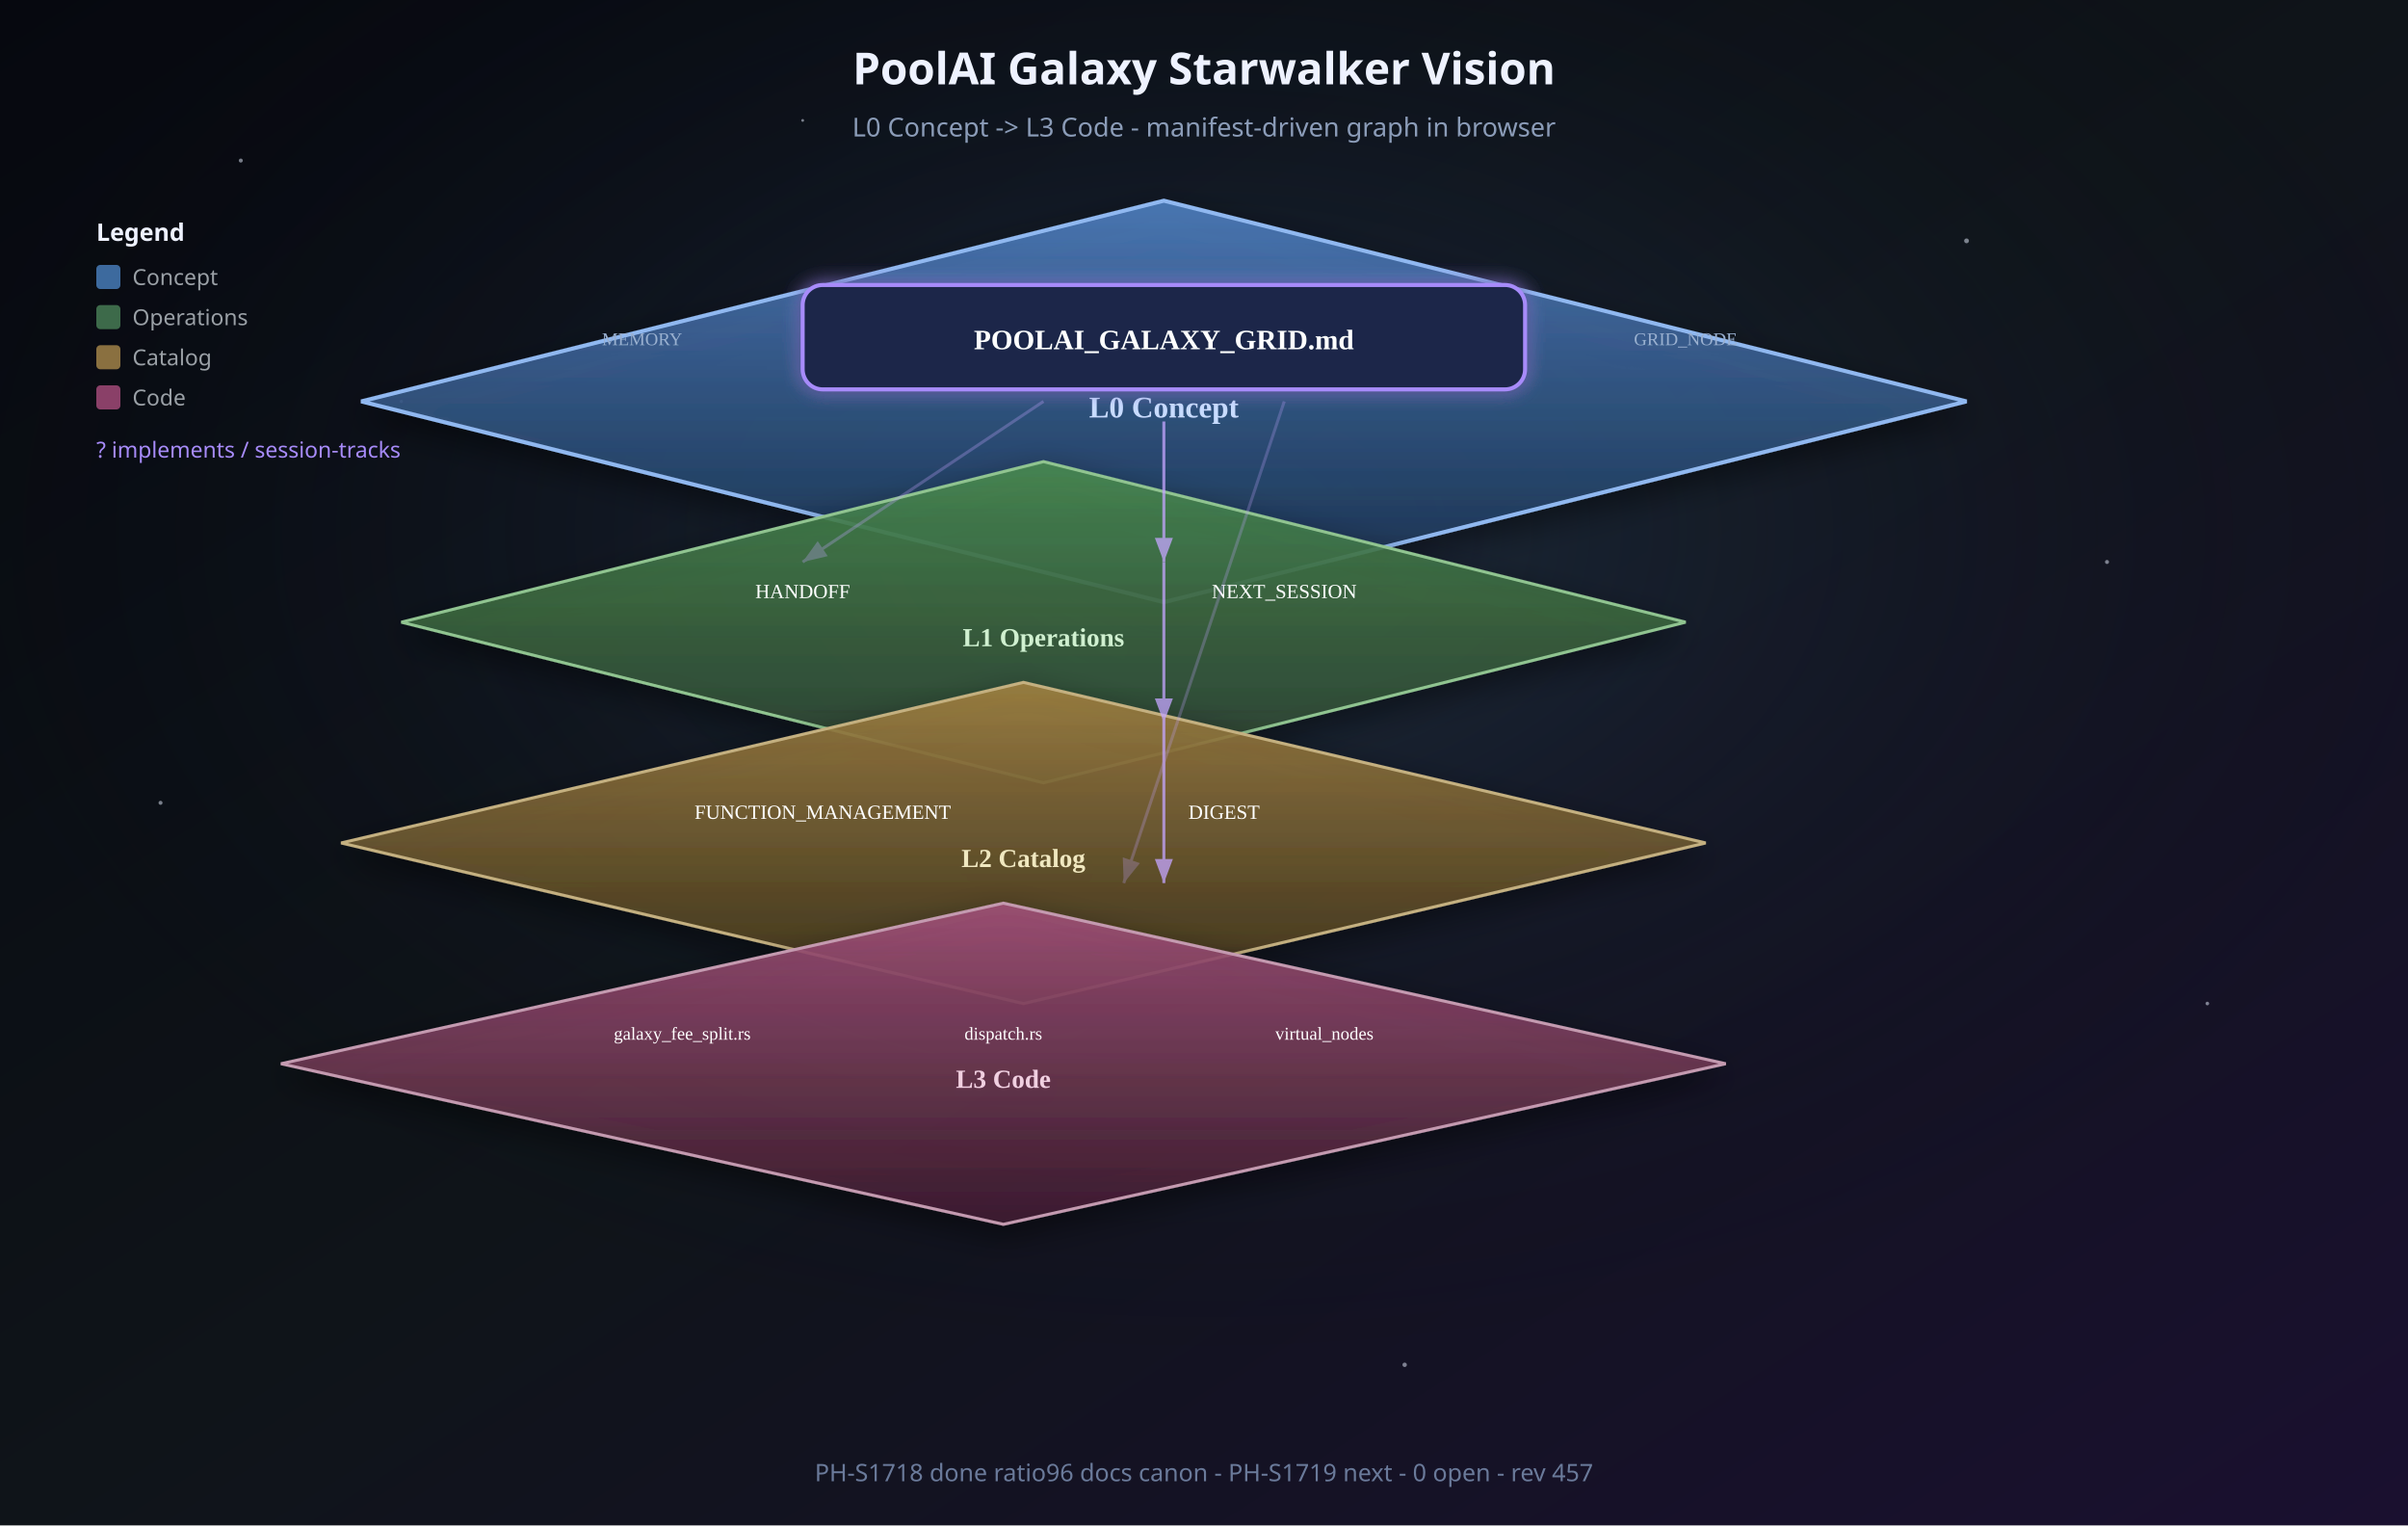
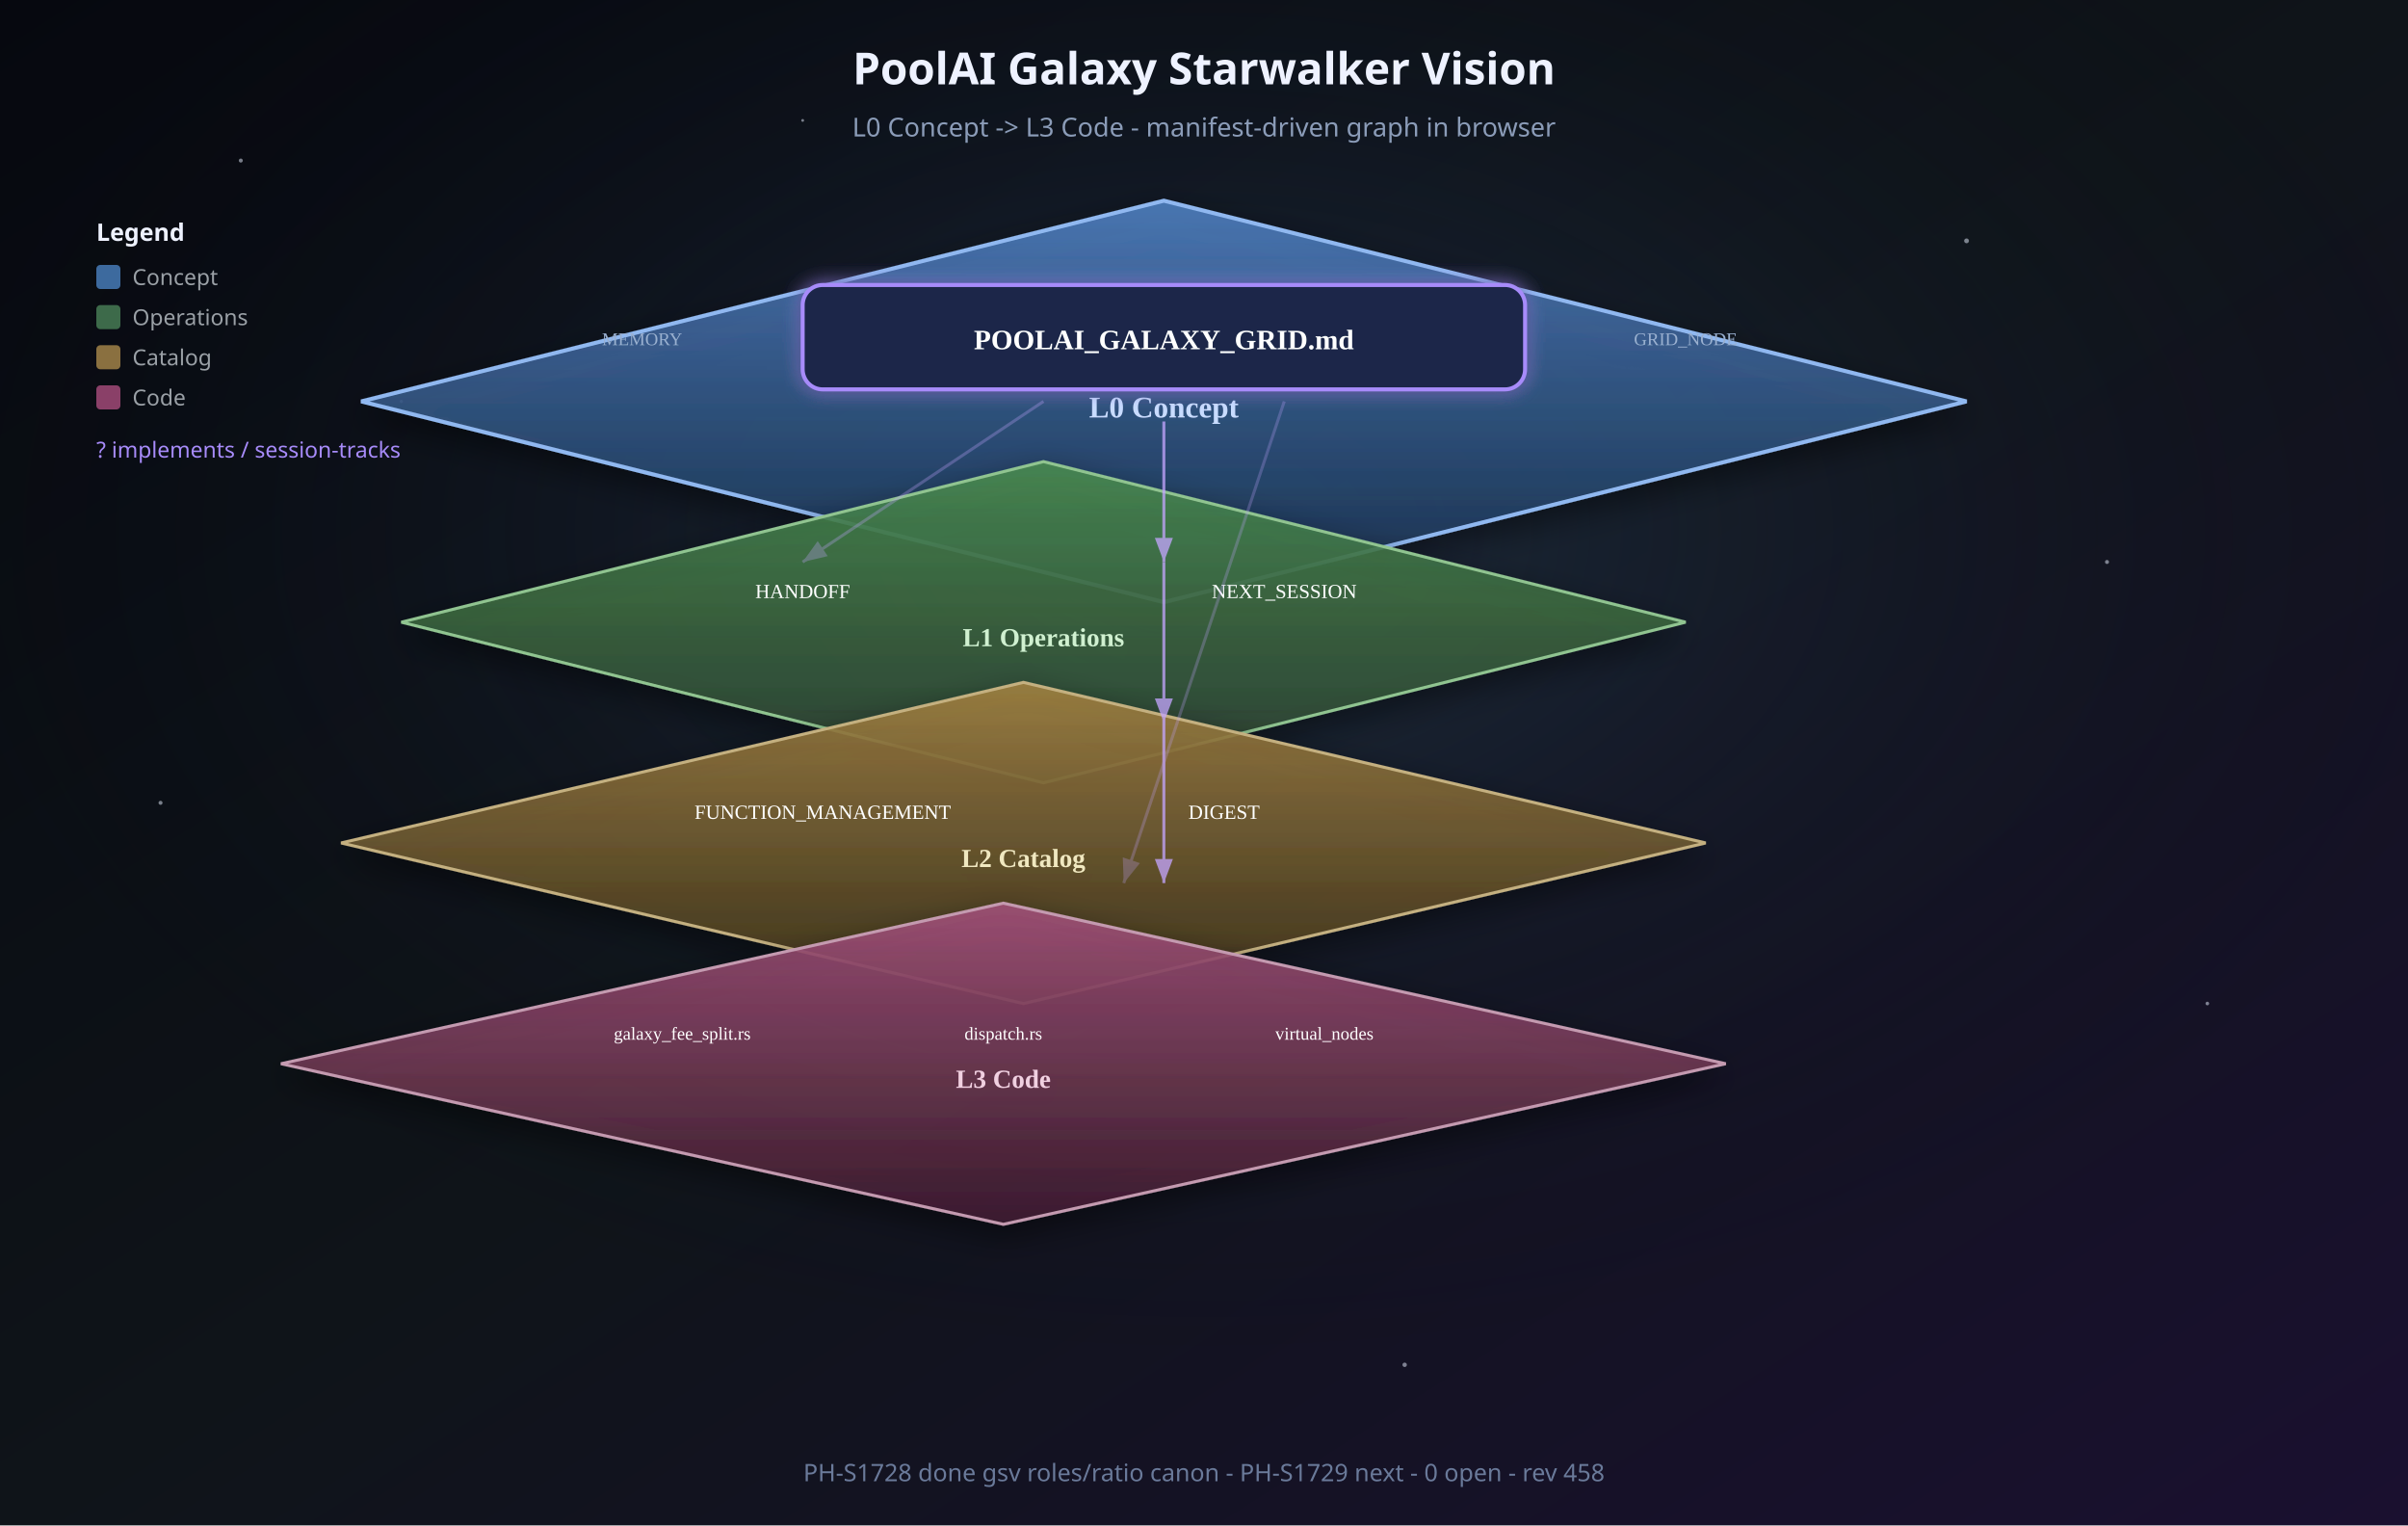
<svg xmlns="http://www.w3.org/2000/svg" viewBox="0 0 1200 760" role="img" aria-labelledby="title desc">
  <defs>
    <linearGradient id="bg" x1="0%" y1="0%" x2="100%" y2="100%">
      <stop offset="0%" stop-color="#06080f" />
      <stop offset="50%" stop-color="#0f1419" />
      <stop offset="100%" stop-color="#1a1030" />
    </linearGradient>
    <radialGradient id="nebula" cx="50%" cy="35%" r="55%">
      <stop offset="0%" stop-color="#3d5a8a" stop-opacity="0.35" />
      <stop offset="100%" stop-color="#06080f" stop-opacity="0" />
    </radialGradient>
    <linearGradient id="planeL0" x1="0%" y1="0%" x2="0%" y2="100%">
      <stop offset="0%" stop-color="#4a7ab8" stop-opacity="0.95" />
      <stop offset="100%" stop-color="#1e3350" stop-opacity="0.85" />
    </linearGradient>
    <linearGradient id="planeL1" x1="0%" y1="0%" x2="0%" y2="100%">
      <stop offset="0%" stop-color="#4a8a50" stop-opacity="0.9" />
      <stop offset="100%" stop-color="#2a4030" stop-opacity="0.85" />
    </linearGradient>
    <linearGradient id="planeL2" x1="0%" y1="0%" x2="0%" y2="100%">
      <stop offset="0%" stop-color="#a08040" stop-opacity="0.9" />
      <stop offset="100%" stop-color="#403520" stop-opacity="0.85" />
    </linearGradient>
    <linearGradient id="planeL3" x1="0%" y1="0%" x2="0%" y2="100%">
      <stop offset="0%" stop-color="#a05078" stop-opacity="0.9" />
      <stop offset="100%" stop-color="#402030" stop-opacity="0.85" />
    </linearGradient>
    <filter id="shadow" x="-30%" y="-30%" width="160%" height="160%">
      <feDropShadow dx="0" dy="6" stdDeviation="8" flood-color="#000" flood-opacity="0.5" />
    </filter>
    <filter id="glow" x="-50%" y="-50%" width="200%" height="200%">
      <feGaussianBlur stdDeviation="4" result="b" />
      <feMerge>
        <feMergeNode in="b" />
        <feMergeNode in="SourceGraphic" />
      </feMerge>
    </filter>
    <marker id="arrow" markerWidth="10" markerHeight="10" refX="8" refY="3" orient="auto">
      <path d="M0,0 L8,3 L0,6 Z" fill="#c4a5ff" />
    </marker>
  </defs>
  <rect width="1200" height="760" fill="url(#bg)" />
  <rect width="1200" height="760" fill="url(#nebula)" />
  <g fill="#e8f0ff" opacity="0.5">
    <circle cx="120" cy="80" r="1" />
    <circle cx="980" cy="120" r="1.2" />
    <circle cx="200" cy="200" r="0.8" />
    <circle cx="1050" cy="280" r="1" />
    <circle cx="80" cy="400" r="1" />
    <circle cx="1100" cy="500" r="0.9" />
    <circle cx="400" cy="60" r="0.7" />
    <circle cx="700" cy="680" r="1.1" />
  </g>
  <text x="600" y="42" text-anchor="middle" fill="#eef2ff" font-family="Segoe UI, system-ui, sans-serif" font-size="22" font-weight="600">PoolAI Galaxy Starwalker Vision</text>
  <text x="600" y="68" text-anchor="middle" fill="#8b9cb8" font-family="Segoe UI, system-ui, sans-serif" font-size="13">L0 Concept -&gt; L3 Code - manifest-driven graph in browser</text>
  <g transform="translate(180, 100)" filter="url(#shadow)">
    <path d="M0 100 L400 0 L800 100 L400 200 Z" fill="url(#planeL0)" stroke="#90b8f0" stroke-width="2" />
    <text x="400" y="108" text-anchor="middle" fill="#c8dcff" font-size="15" font-weight="700">L0 Concept</text>
    <g filter="url(#glow)">
      <rect x="220" y="42" width="360" height="52" rx="10" fill="#1a2848" stroke="#a78bfa" stroke-width="2" />
      <text x="400" y="74" text-anchor="middle" fill="#fff" font-size="14" font-weight="700">POOLAI_GALAXY_GRID.md</text>
    </g>
    <text x="140" y="72" text-anchor="middle" fill="#9ab0d0" font-size="9">MEMORY</text>
    <text x="660" y="72" text-anchor="middle" fill="#9ab0d0" font-size="9">GRID_NODE</text>
  </g>
  <g transform="translate(200, 230)" filter="url(#shadow)">
    <path d="M0 80 L320 0 L640 80 L320 160 Z" fill="url(#planeL1)" stroke="#90c490" stroke-width="1.5" />
    <text x="320" y="92" text-anchor="middle" fill="#d0f0d0" font-size="13" font-weight="600">L1 Operations</text>
    <text x="200" y="68" text-anchor="middle" fill="#fff" font-size="10">HANDOFF</text>
    <text x="440" y="68" text-anchor="middle" fill="#fff" font-size="10">NEXT_SESSION</text>
  </g>
  <g transform="translate(170, 340)" filter="url(#shadow)">
    <path d="M0 80 L340 0 L680 80 L340 160 Z" fill="url(#planeL2)" stroke="#c4b080" stroke-width="1.5" />
    <text x="340" y="92" text-anchor="middle" fill="#f0e8c0" font-size="13" font-weight="600">L2 Catalog</text>
    <text x="240" y="68" text-anchor="middle" fill="#fff" font-size="10">FUNCTION_MANAGEMENT</text>
    <text x="440" y="68" text-anchor="middle" fill="#fff" font-size="10">DIGEST</text>
  </g>
  <g transform="translate(140, 450)" filter="url(#shadow)">
    <path d="M0 80 L360 0 L720 80 L360 160 Z" fill="url(#planeL3)" stroke="#c49ab0" stroke-width="1.5" />
    <text x="360" y="92" text-anchor="middle" fill="#f0d0e0" font-size="13" font-weight="600">L3 Code</text>
    <text x="200" y="68" text-anchor="middle" fill="#fff" font-size="9">galaxy_fee_split.rs</text>
    <text x="360" y="68" text-anchor="middle" fill="#fff" font-size="9">dispatch.rs</text>
    <text x="520" y="68" text-anchor="middle" fill="#fff" font-size="9">virtual_nodes</text>
  </g>
  <g fill="none" stroke="#c4a5ff" stroke-width="1.5" marker-end="url(#arrow)" opacity="0.75">
    <path d="M580 210 L580 280" />
    <path d="M580 280 L580 360" />
    <path d="M580 360 L580 440" />
    <path d="M520 200 L400 280" opacity="0.4" />
    <path d="M640 200 L560 440" opacity="0.35" />
  </g>
  <g transform="translate(48, 120)" font-family="Segoe UI, system-ui, sans-serif" font-size="11">
    <text x="0" y="0" fill="#eef2ff" font-weight="600" font-size="12">Legend</text>
    <rect x="0" y="12" width="12" height="12" rx="2" fill="#3d6a9e" />
    <text x="18" y="22" fill="#9aa0a6">Concept</text>
    <rect x="0" y="32" width="12" height="12" rx="2" fill="#3d6a4a" />
    <text x="18" y="42" fill="#9aa0a6">Operations</text>
    <rect x="0" y="52" width="12" height="12" rx="2" fill="#8a7040" />
    <text x="18" y="62" fill="#9aa0a6">Catalog</text>
    <rect x="0" y="72" width="12" height="12" rx="2" fill="#8a4068" />
    <text x="18" y="82" fill="#9aa0a6">Code</text>
    <text x="0" y="108" fill="#a78bfa">? implements / session-tracks</text>
  </g>
-   <text x="600" y="738" text-anchor="middle" fill="#6a7a9a" font-family="Segoe UI, system-ui, sans-serif" font-size="12">PH-S1718 done ratio96 docs canon - PH-S1719 next - 0 open - rev 457</text>
+   <text x="600" y="738" text-anchor="middle" fill="#6a7a9a" font-family="Segoe UI, system-ui, sans-serif" font-size="12">PH-S1728 done gsv roles/ratio canon - PH-S1729 next - 0 open - rev 458</text>
</svg>
